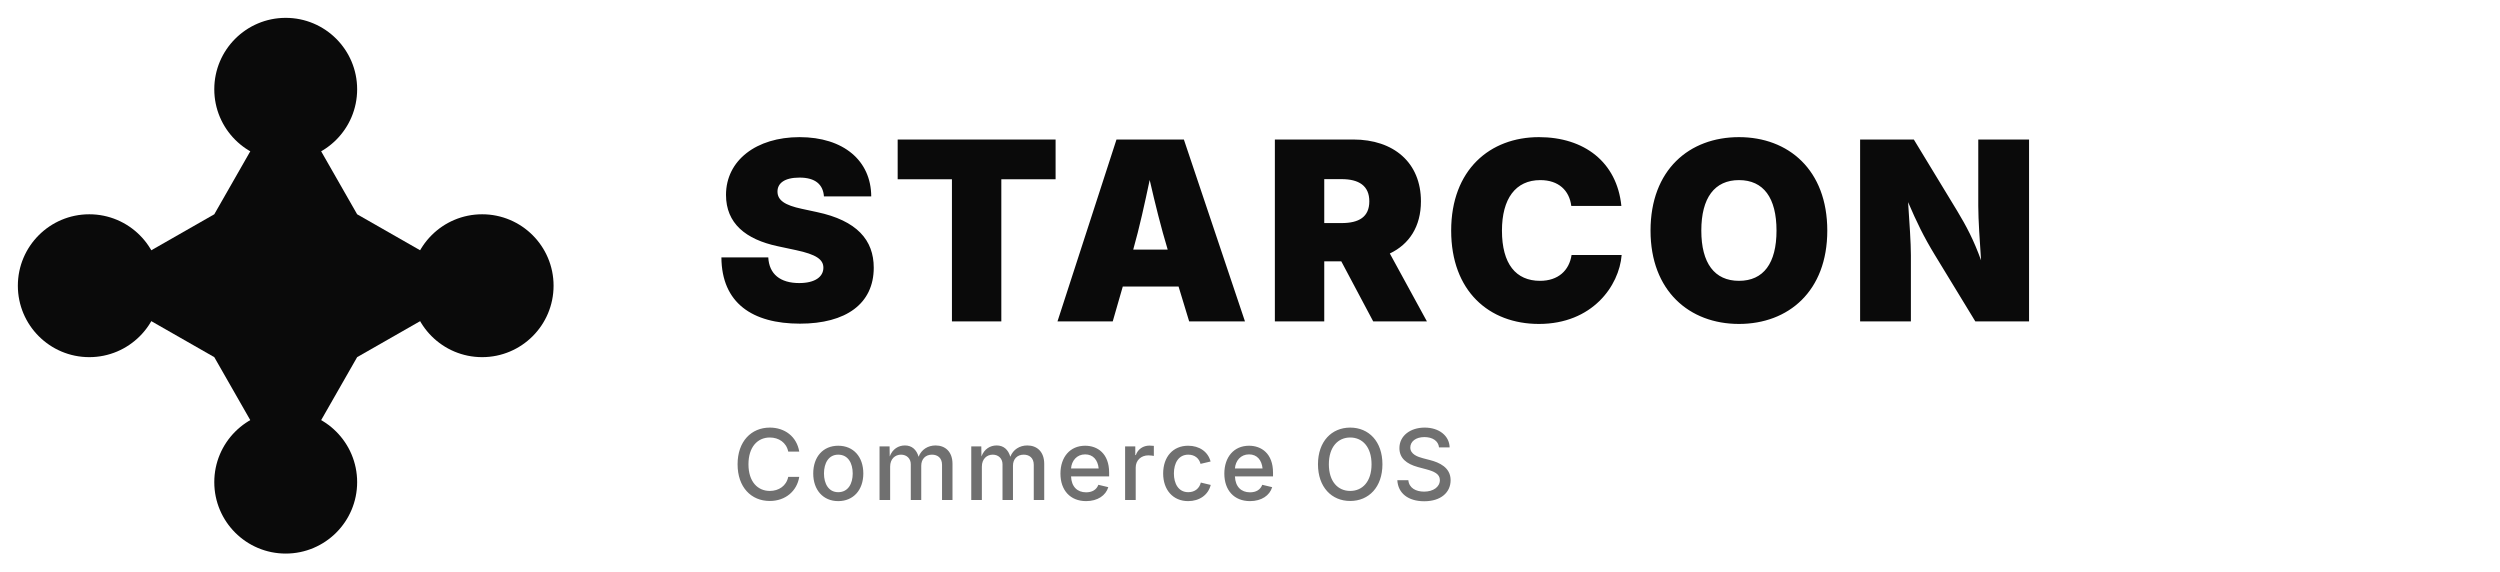
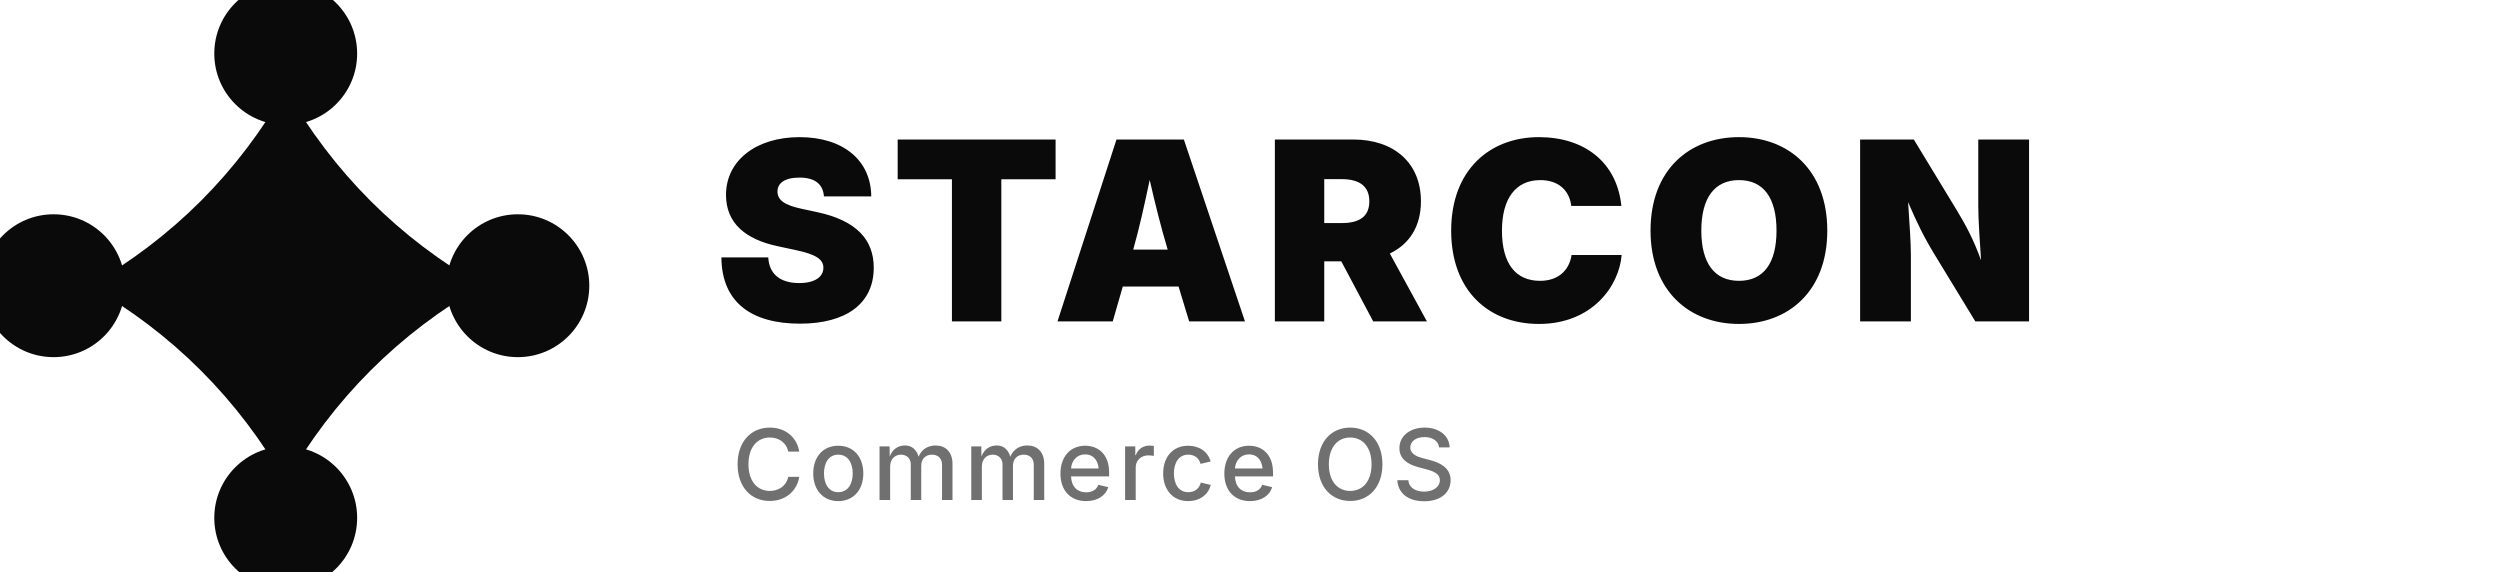
<svg xmlns="http://www.w3.org/2000/svg" viewBox="0 0 280 64" fill="none" role="img" aria-label="starcon logo">
  <g fill="#0A0A0A">
-     <path d="M32 10 L40 24 L54 32 L40 40 L32 54 L24 40 L10 32 L24 24 Z" />
-     <circle cx="32" cy="10" r="8" />
-     <circle cx="54" cy="32" r="8" />
-     <circle cx="32" cy="54" r="8" />
-     <circle cx="10" cy="32" r="8" />
+     <path d="M32 10 Q40 24 54 32 Q40 40 32 54 Q24 40 10 32 Q24 24 32 10 Z" />
+     <circle cx="32" cy="6" r="8" />
+     <circle cx="58" cy="32" r="8" />
+     <circle cx="32" cy="58" r="8" />
+     <circle cx="6" cy="32" r="8" />
  </g>
  <g font-family="Inter, -apple-system, BlinkMacSystemFont, 'SF Pro Display', 'Helvetica Neue', sans-serif">
    <text x="80" y="36" font-size="28" font-weight="900" letter-spacing="1.4" fill="#0A0A0A">STARCON</text>
    <text x="82" y="56" font-size="11" font-weight="500" letter-spacing="0.5" fill="#707070">Commerce OS</text>
  </g>
</svg>
